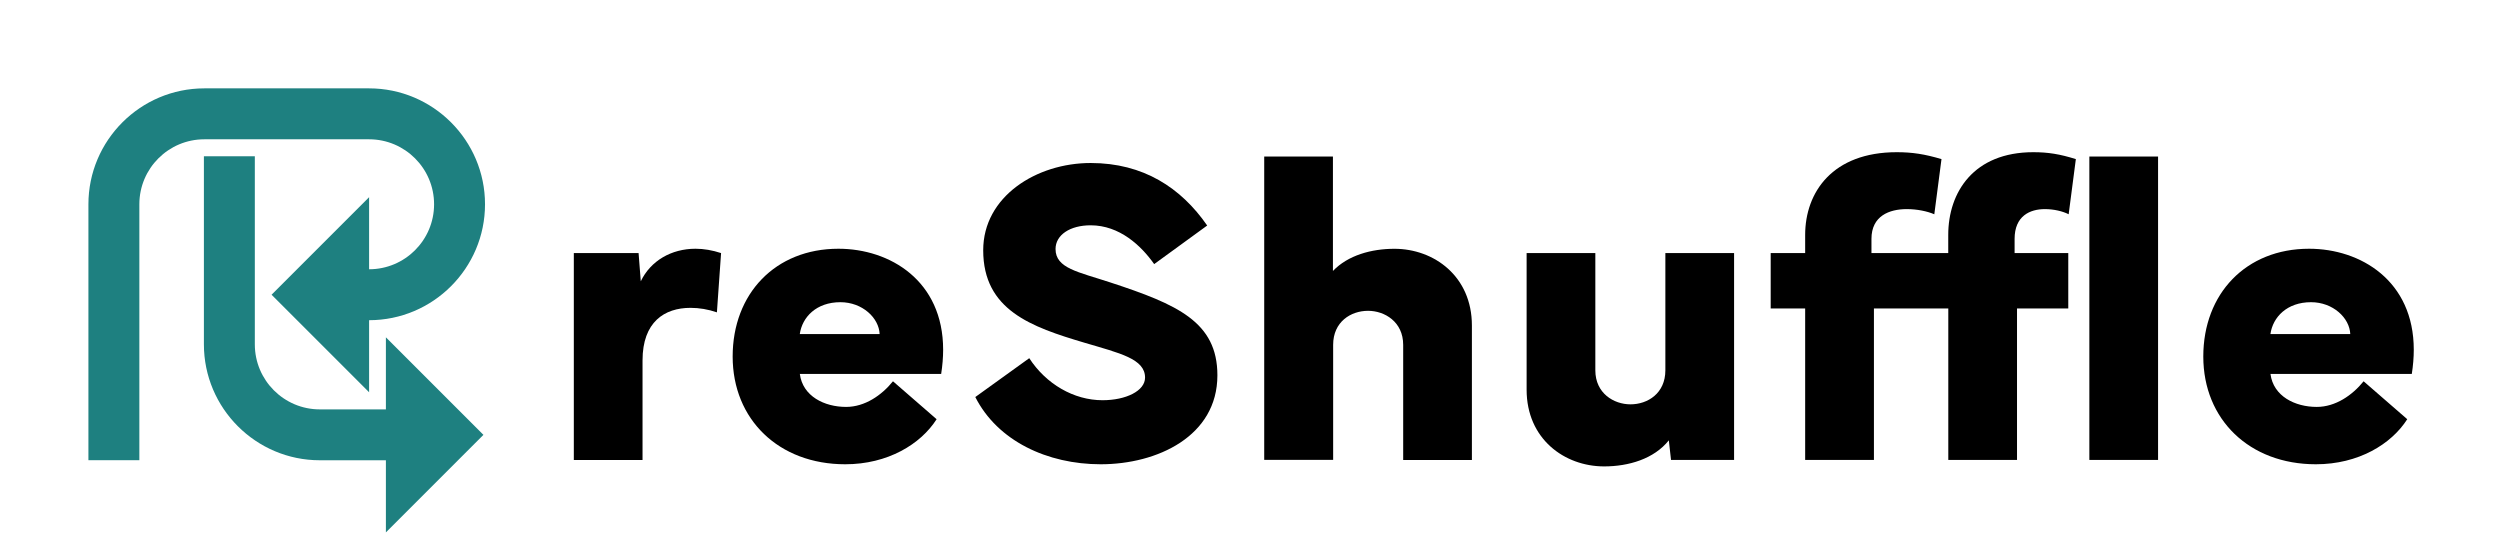
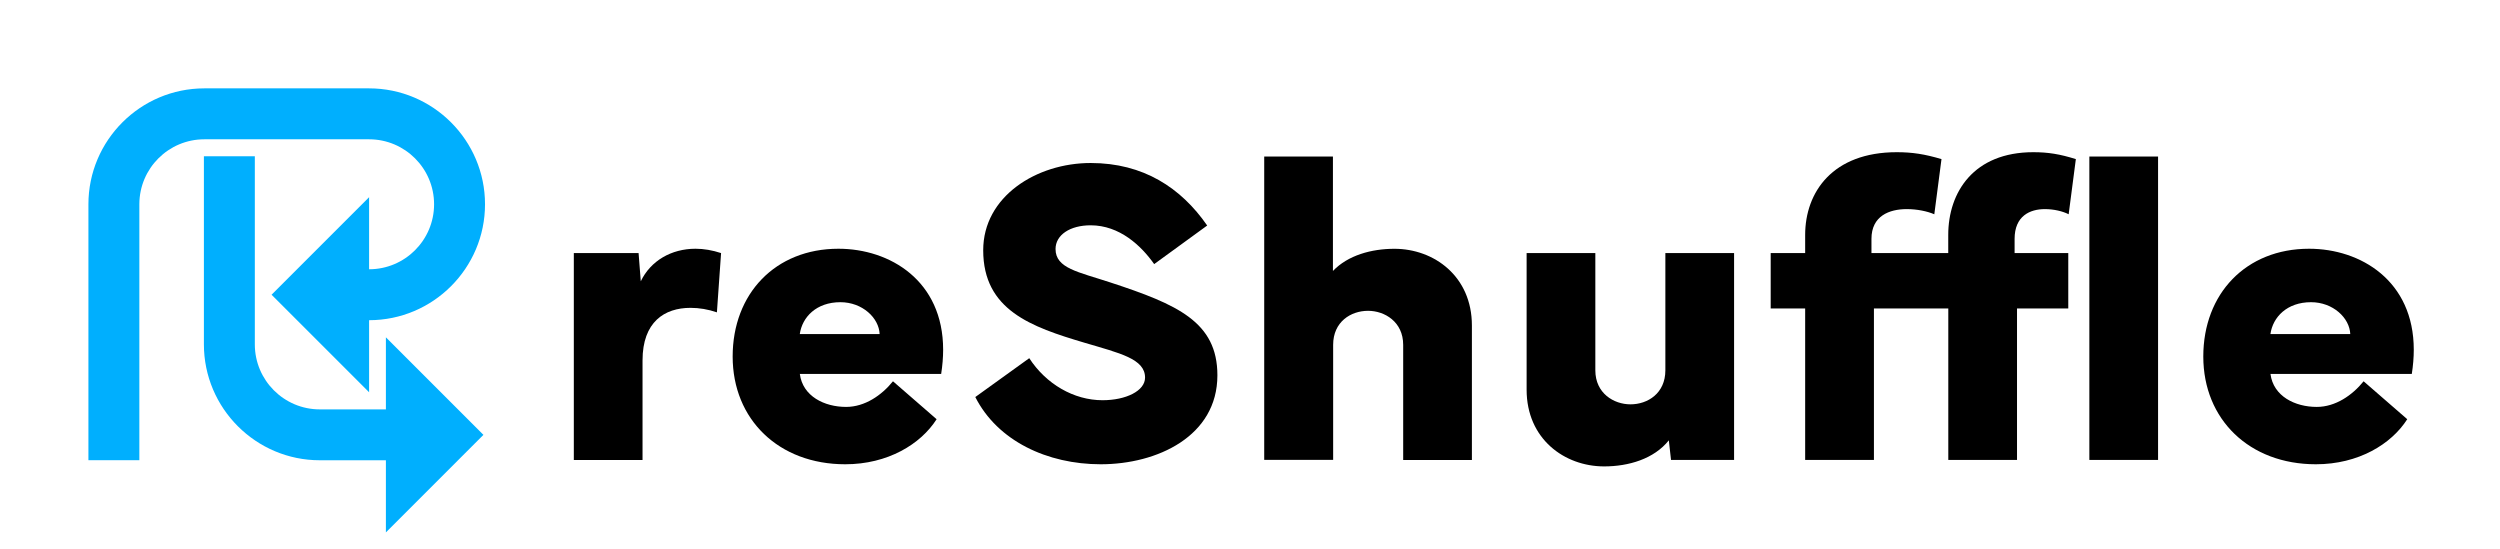
<svg xmlns="http://www.w3.org/2000/svg" version="1.1" id="reShuffle" x="0px" y="0px" viewBox="0 0 4555 1000" style="enable-background:new 0 0 4555 1000;" xml:space="preserve">
  <style type="text/css">
- 	.color{fill:#1E8080;}
+ 	.color{fill:#00affe;}
</style>
  <path id="Bottom_E" class="color" d="M880.8,792.3L703.1,614.6v131.3H582.7c-65.3,0-118.4-53.1-118.4-118.4V284.7h-92.8v342.7  c0,116.5,94.8,211.2,211.2,211.2h120.4V970L880.8,792.3z" />
  <path id="Top_R" class="color" d="M672.5,161H372.3c-116.5,0-211.2,94.8-211.2,211.2v466.3h92.8V372.2c0-65.3,53.1-118.4,118.4-118.4  h300.2c65.3,0,118.4,53.1,118.4,118.4s-53.1,118.4-118.4,118.4V359.3L494.8,537l177.7,177.7V583.4c116.5,0,211.2-94.8,211.2-211.2  S789,161,672.5,161z" />
  <g id="text">
    <path id="r" d="M1045.5,837.9V461.1h118l4,51.4c17.9-37.3,55.6-59.3,99.8-59.3c15.1,0,30.6,2.7,46.5,7.9l-7.6,108   c-15.9-5.5-32.2-8.2-48.1-8.2c-47.3,0-87.4,25.5-87.4,95.8v181.4H1045.5z" />
    <path id="e" d="M1527.6,453.2c93.8,0,190.8,58.1,190.8,184.1c0,13.7-1.2,28.7-3.6,44h-257.5c5.2,40.8,44.9,60.1,84.3,60.1   c34.2,0,64.8-21.2,85.4-46.7l79.5,69.1c-29,45.5-89,82.1-166.5,82.1c-121.2,0-205.1-81.7-205.1-196.3S1412.7,453.2,1527.6,453.2z    M1457.2,608.7h145.5c-1.2-29.4-31.4-58.1-71.5-58.1C1487.4,550.6,1461.6,577.7,1457.2,608.7z" />
    <path id="s" d="M1875.3,652.6c30.6,47.1,81.1,76.6,133.5,76.6c42.5,0,77.5-16.9,77.5-41.2c0-34.2-45.7-44.4-110.5-63.6   c-96.6-28.7-184.4-59.3-184.4-168.4c0-98.1,97-159,195.9-159c95.8,0,164.5,45.1,212.2,113.9l-96.6,70.3   c-23.8-33.8-63.2-70.7-115.7-70.7c-37.8,0-64,17.7-64,43.2c0,35.3,41.3,41.6,99.8,60.9c122,40,195.1,71.8,195.1,169.2   c0,111.1-109.7,162.1-212.6,162.1c-97,0-188-42.4-228.5-122.5L1875.3,652.6z" />
    <path id="h" d="M2303.4,837.9V285.2h125.2v208.5c27.4-28.7,70.3-40.4,112.1-40.4c71.9,0,141.1,49.9,141.1,139.8v245h-125.2V628.3   c0-42-33.8-62-64-62c-31.4,0-63.6,20-63.6,62v209.6H2303.4z" />
    <path id="u" d="M2781.5,710V461.1h125.2v213.6c0,42,33.8,62,64,62c31.4,0,63.6-20,63.6-62V461.1h125.2v376.9h-114.9l-4-35.7   c-27,33.8-73.1,47.5-118,47.5C2850.6,849.7,2781.5,799.9,2781.5,710z" />
    <path id="ffl" d="M3289,461.1v-33c0-78.1,50.1-150.8,166.9-150.8c28.2,0,50.9,3.5,81.5,12.6l-13.1,100.5   c-12.7-5.5-31.4-9.4-50.1-9.4c-32.2,0-64.4,12.6-64.4,54.2v25.9h139.9v-33c0-78.1,46.5-150.8,155-150.8c27,0,48.5,3.5,77.5,12.6   l-13.1,100.5c-10.7-5.5-27-9.4-43.3-9.4c-27.4,0-55.2,12.6-55.2,54.2v25.9h97.8v100.9h-93.4v276h-125.2v-276h-135.5v276H3289v-276   h-62.8V461.1H3289z M3932,285.2v552.8h-125.2V285.2H3932z" />
    <path id="e2" d="M4207.1,453.2c93.8,0,190.8,58.1,190.8,184.1c0,13.7-1.2,28.7-3.6,44h-257.5c5.2,40.8,44.9,60.1,84.3,60.1   c34.2,0,64.8-21.2,85.4-46.7l79.5,69.1c-29,45.5-89,82.1-166.5,82.1c-121.2,0-205.1-81.7-205.1-196.3S4092.2,453.2,4207.1,453.2z    M4136.7,608.7h145.5c-1.2-29.4-31.4-58.1-71.5-58.1C4166.9,550.6,4141.1,577.7,4136.7,608.7z" />
  </g>
</svg>
